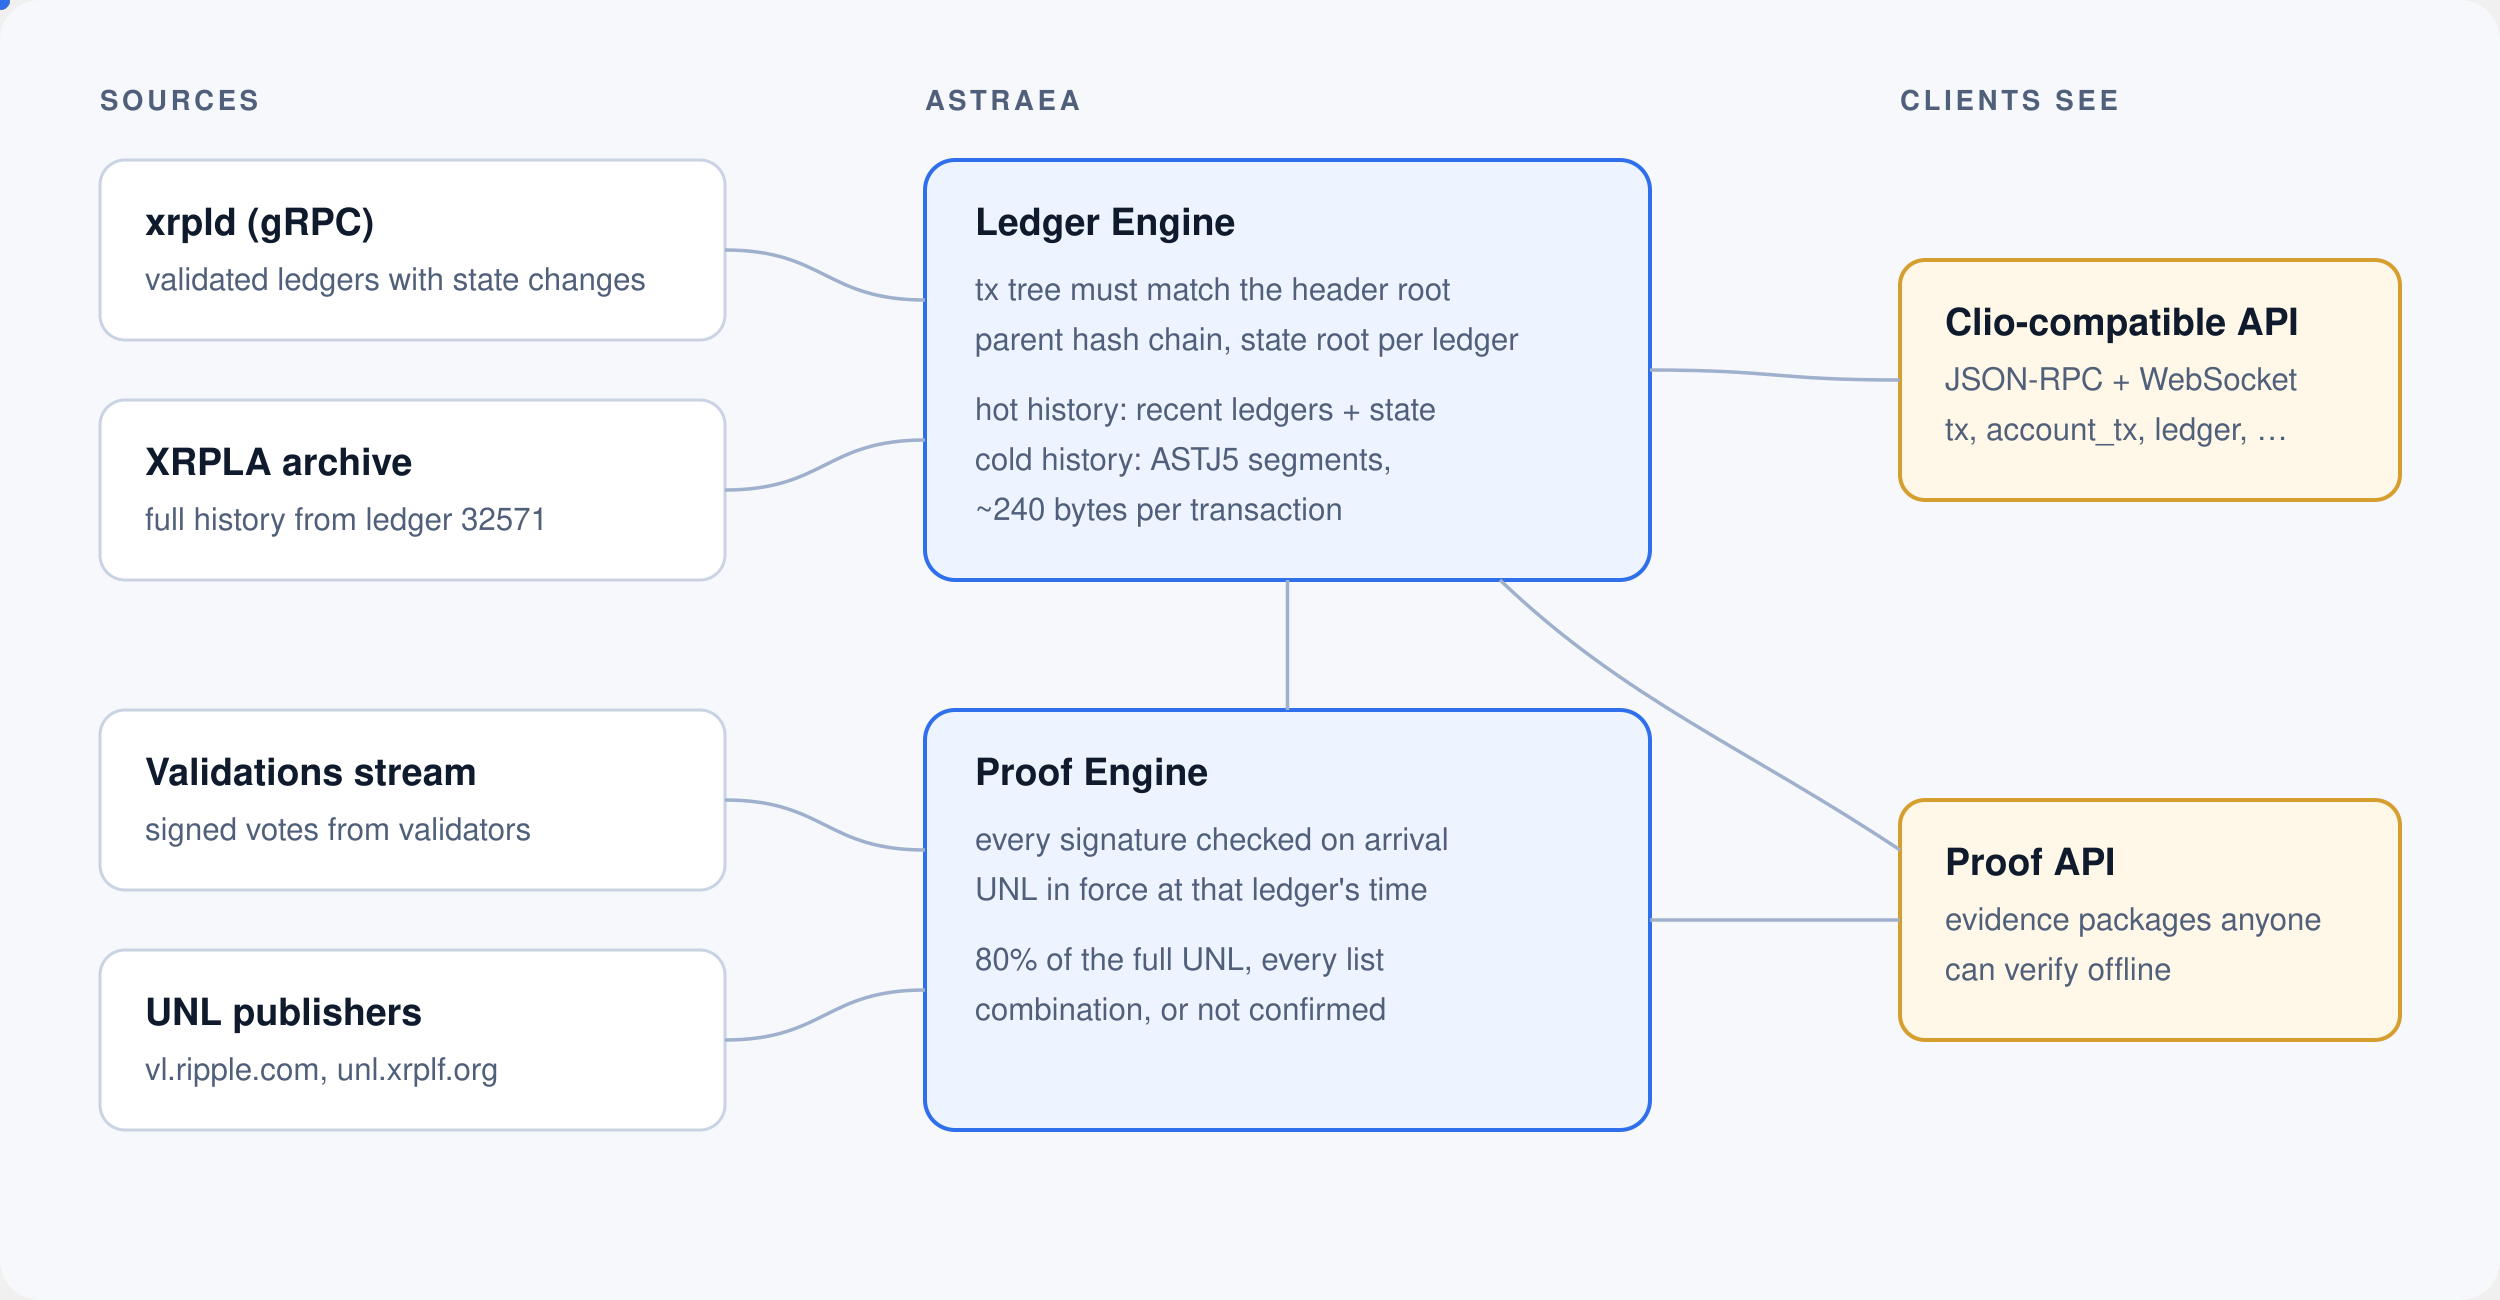
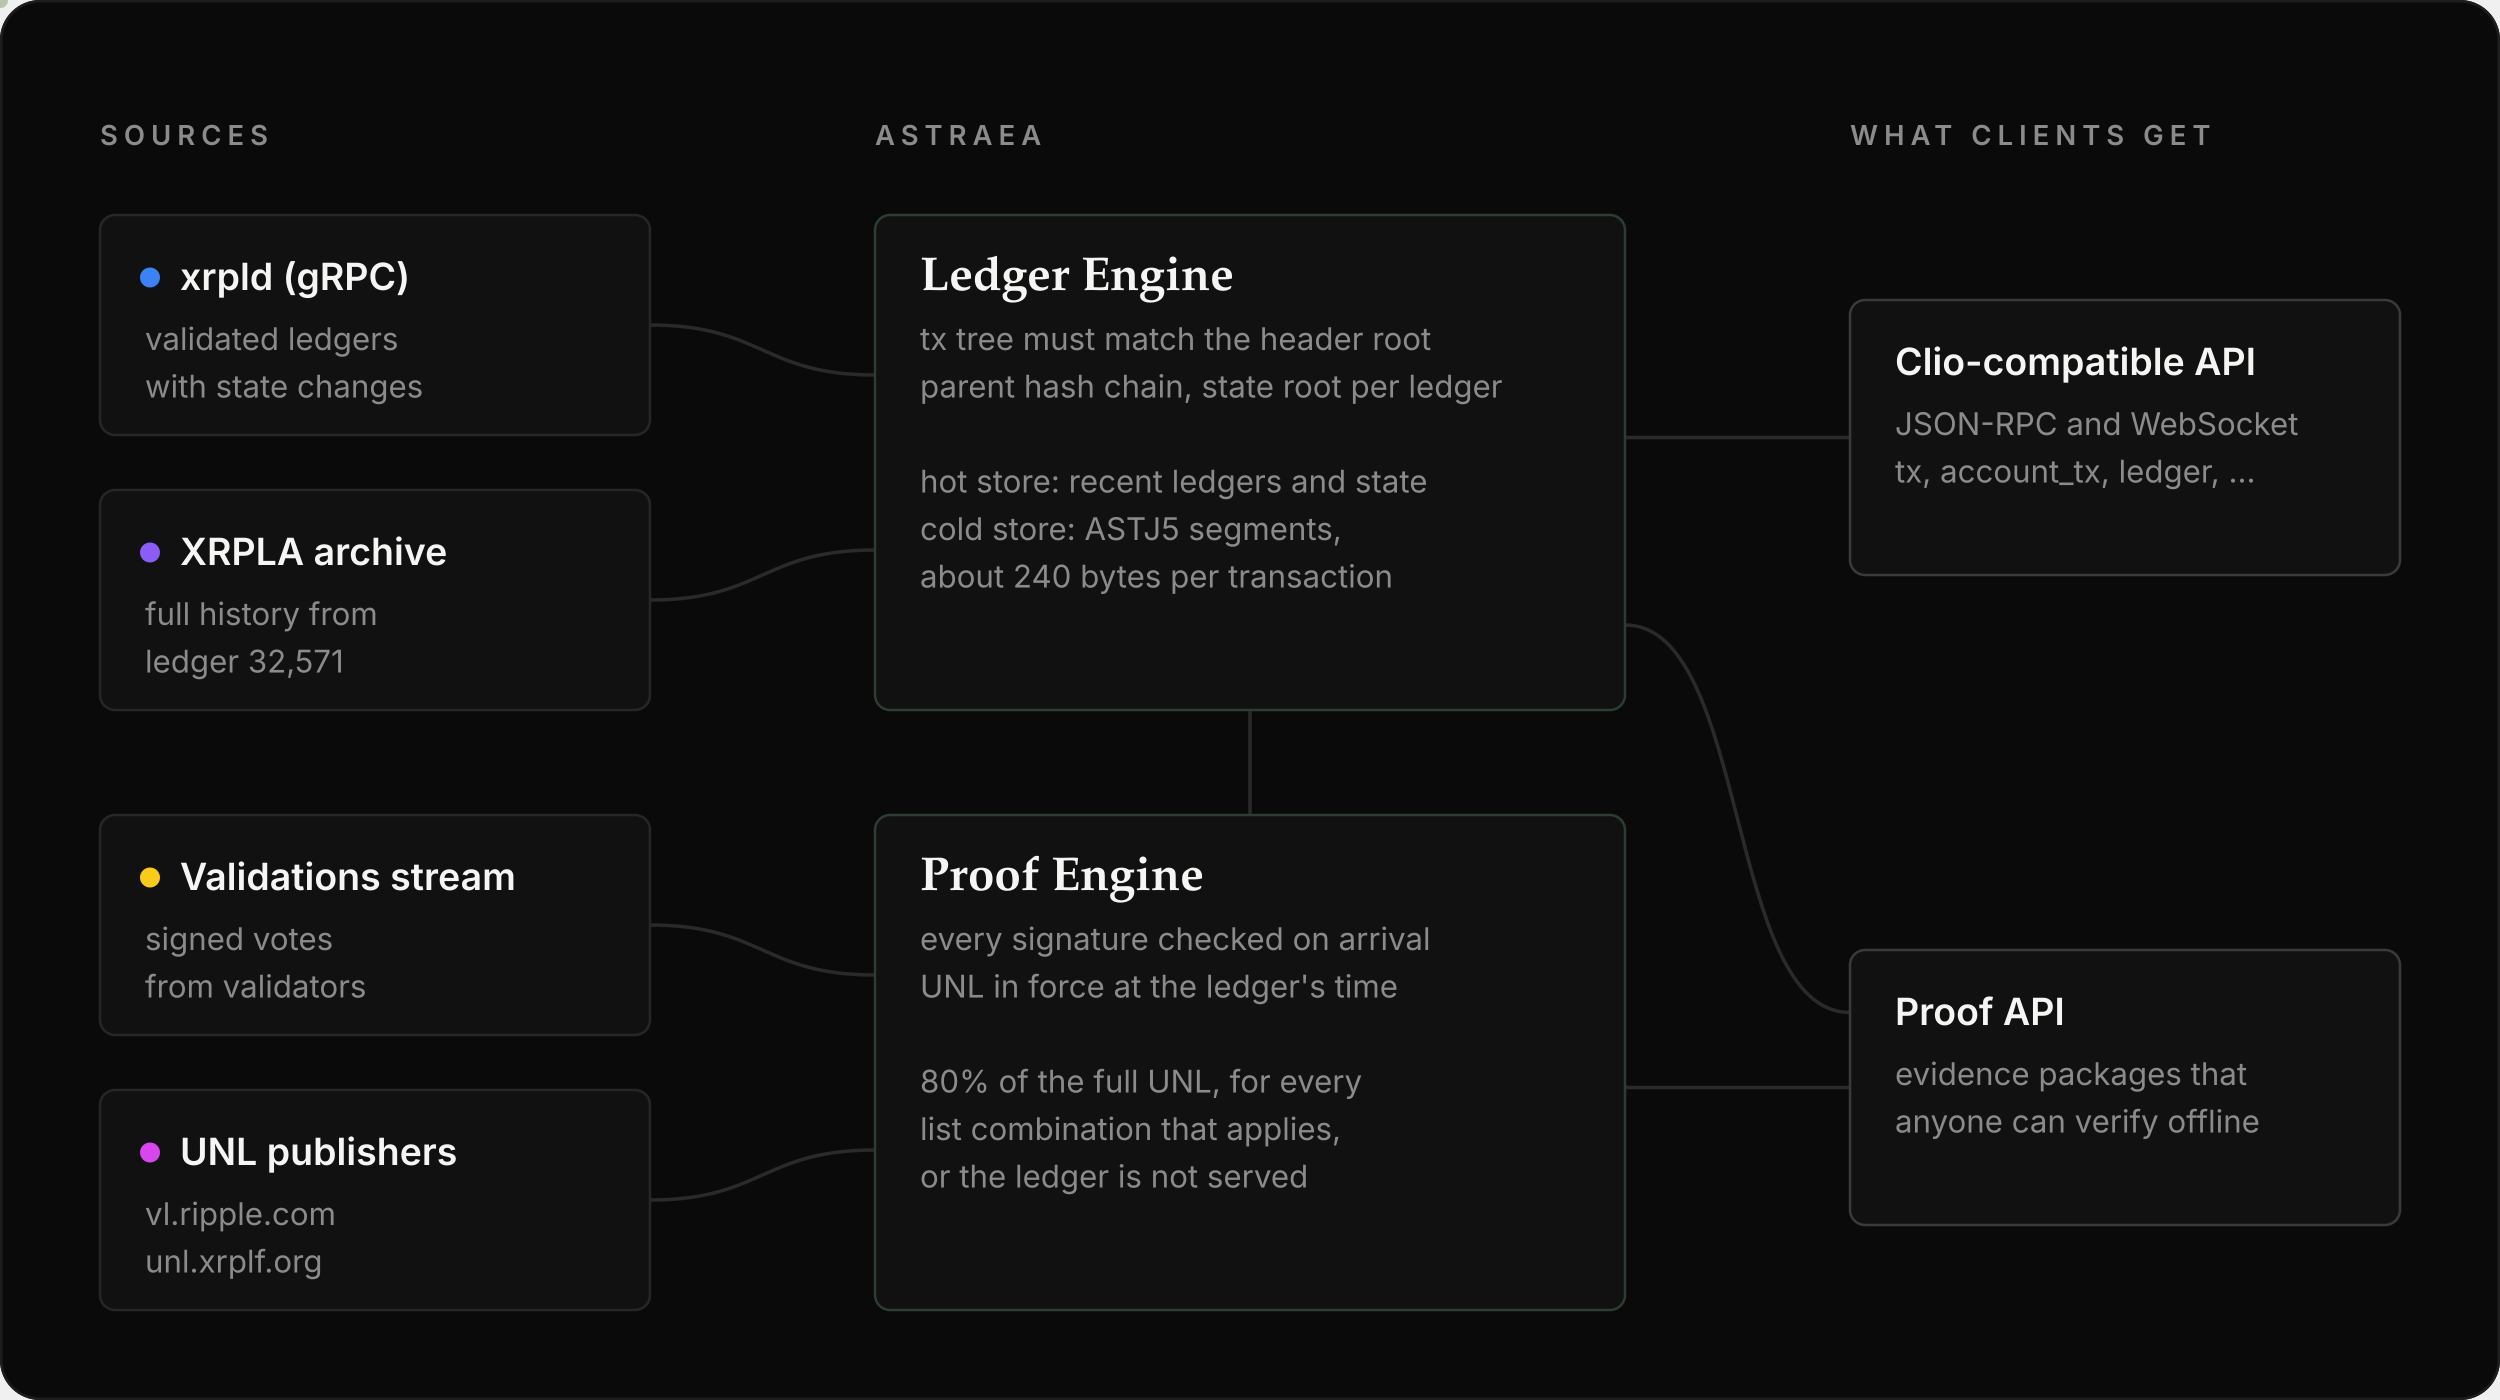
- <svg xmlns="http://www.w3.org/2000/svg" viewBox="0 0 1000 520" width="1000" height="520" role="img" aria-labelledby="t d">
+ <svg xmlns="http://www.w3.org/2000/svg" viewBox="0 0 1000 560" width="1000" height="560" role="img" aria-labelledby="t d">
  <style>
-     .bg { fill: #f6f8fb; }
-     .box { fill: #ffffff; stroke: #c9d3e3; stroke-width: 1.2; }
-     .core { fill: #eef4ff; stroke: #2f6fec; stroke-width: 1.6; }
-     .out { fill: #fff8e8; stroke: #d69e2e; stroke-width: 1.6; }
-     .h { fill: #0f1b2d; font: 600 15px -apple-system, BlinkMacSystemFont, "Segoe UI", Helvetica, Arial, sans-serif; }
-     .s { fill: #51607a; font: 400 12.5px -apple-system, BlinkMacSystemFont, "Segoe UI", Helvetica, Arial, sans-serif; }
-     .cap { fill: #51607a; font: 600 11px -apple-system, BlinkMacSystemFont, "Segoe UI", Helvetica, Arial, sans-serif; letter-spacing: 1.5px; }
-     .wire { stroke: #9fb0cc; stroke-width: 1.4; fill: none; }
-     .dot { fill: #2f6fec; }
-     .sig { fill: #f0b429; }
-     @media (prefers-color-scheme: dark) {
-       .bg { fill: #0b1220; }
-       .box { fill: #111b2e; stroke: #2a3a57; }
-       .core { fill: #12213d; stroke: #7aa7ff; }
-       .out { fill: #2a2112; stroke: #e0b44c; }
-       .h { fill: #eef3ff; }
-       .s, .cap { fill: #9fb0cc; }
-       .wire { stroke: #3c5076; }
-       .dot { fill: #7aa7ff; }
-     }
-   </style>
-   <rect class="bg" width="1000" height="520" rx="16" />
-   <text class="cap" x="40" y="44">SOURCES</text>
-   <text class="cap" x="370" y="44">ASTRAEA</text>
-   <text class="cap" x="760" y="44">CLIENTS SEE</text>
-   <rect class="box" x="40" y="64" width="250" height="72" rx="10" />
-   <text class="h" x="58" y="94">xrpld (gRPC)</text>
-   <text class="s" x="58" y="116">validated ledgers with state changes</text>
-   <rect class="box" x="40" y="160" width="250" height="72" rx="10" />
-   <text class="h" x="58" y="190">XRPLA archive</text>
-   <text class="s" x="58" y="212">full history from ledger 32571</text>
-   <rect class="box" x="40" y="284" width="250" height="72" rx="10" />
-   <text class="h" x="58" y="314">Validations stream</text>
-   <text class="s" x="58" y="336">signed votes from validators</text>
-   <rect class="box" x="40" y="380" width="250" height="72" rx="10" />
-   <text class="h" x="58" y="410">UNL publishers</text>
-   <text class="s" x="58" y="432">vl.ripple.com, unl.xrplf.org</text>
-   <rect class="core" x="370" y="64" width="290" height="168" rx="12" />
-   <text class="h" x="390" y="94">Ledger Engine</text>
-   <text class="s" x="390" y="120">tx tree must match the header root</text>
-   <text class="s" x="390" y="140">parent hash chain, state root per ledger</text>
-   <text class="s" x="390" y="168">hot history: recent ledgers + state</text>
-   <text class="s" x="390" y="188">cold history: ASTJ5 segments,</text>
-   <text class="s" x="390" y="208">~240 bytes per transaction</text>
-   <rect class="core" x="370" y="284" width="290" height="168" rx="12" />
-   <text class="h" x="390" y="314">Proof Engine</text>
-   <text class="s" x="390" y="340">every signature checked on arrival</text>
-   <text class="s" x="390" y="360">UNL in force at that ledger's time</text>
-   <text class="s" x="390" y="388">80% of the full UNL, every list</text>
-   <text class="s" x="390" y="408">combination, or not confirmed</text>
-   <rect class="out" x="760" y="104" width="200" height="96" rx="10" />
-   <text class="h" x="778" y="134">Clio-compatible API</text>
-   <text class="s" x="778" y="156">JSON-RPC + WebSocket</text>
-   <text class="s" x="778" y="176">tx, account_tx, ledger, …</text>
-   <rect class="out" x="760" y="320" width="200" height="96" rx="10" />
-   <text class="h" x="778" y="350">Proof API</text>
-   <text class="s" x="778" y="372">evidence packages anyone</text>
-   <text class="s" x="778" y="392">can verify offline</text>
-   <path id="w1" class="wire" d="M290 100 C330 100 330 120 370 120" />
-   <path id="w2" class="wire" d="M290 196 C330 196 330 176 370 176" />
-   <path id="w3" class="wire" d="M290 320 C330 320 330 340 370 340" />
-   <path id="w4" class="wire" d="M290 416 C330 416 330 396 370 396" />
-   <path id="w5" class="wire" d="M515 284 L515 232" />
-   <path id="w6" class="wire" d="M660 148 C710 148 710 152 760 152" />
-   <path id="w7" class="wire" d="M660 368 C710 368 710 368 760 368" />
-   <path id="w8" class="wire" d="M600 232 C650 280 700 300 760 340" />
-   <circle class="dot" r="4">
-     <animateMotion dur="2.2s" repeatCount="indefinite">
+     .serif { font-family: 'Tiempos Headline','Iowan Old Style','Palatino Linotype',Palatino,Georgia,'Times New Roman',serif; }
+     .sans { font-family: Inter,-apple-system,BlinkMacSystemFont,'Segoe UI',Helvetica,Arial,sans-serif; }
+     .mono { font-family: ui-monospace,'SF Mono',SFMono-Regular,Menlo,Consolas,monospace; }
+     @media (prefers-reduced-motion: reduce) { .m { animation: none !important; } }
+ </style>
+   <rect width="1000" height="560" rx="16" fill="#0a0a0a" />
+   <rect x=".5" y=".5" width="999" height="559" rx="15.5" fill="none" stroke="#1d1d1d" />
+   <text x="40" y="58" class="sans" font-size="11" font-weight="600" letter-spacing="2.4" fill="#8b8b8b">SOURCES</text>
+   <text x="350" y="58" class="sans" font-size="11" font-weight="600" letter-spacing="2.4" fill="#8b8b8b">ASTRAEA</text>
+   <text x="740" y="58" class="sans" font-size="11" font-weight="600" letter-spacing="2.4" fill="#8b8b8b">WHAT CLIENTS GET</text>
+   <path id="w1" d="M260 130 C305 130 305 150 350 150" fill="none" stroke="#2a2a2a" stroke-width="1.4" />
+   <path id="w2" d="M260 240 C305 240 305 220 350 220" fill="none" stroke="#2a2a2a" stroke-width="1.4" />
+   <path id="w3" d="M260 370 C305 370 305 390 350 390" fill="none" stroke="#2a2a2a" stroke-width="1.4" />
+   <path id="w4" d="M260 480 C305 480 305 460 350 460" fill="none" stroke="#2a2a2a" stroke-width="1.4" />
+   <path id="w5" d="M500 326 L500 284" fill="none" stroke="#2a2a2a" stroke-width="1.4" />
+   <path id="w6" d="M650 175 L740 175" fill="none" stroke="#2a2a2a" stroke-width="1.4" />
+   <path id="w7" d="M650 435 L740 435" fill="none" stroke="#2a2a2a" stroke-width="1.4" />
+   <path id="w8" d="M650 250 C700 250 690 405 740 405" fill="none" stroke="#2a2a2a" stroke-width="1.4" />
+   <rect x="40" y="86" width="220" height="88" rx="6" fill="#111111" stroke="#262626" />
+   <circle cx="60" cy="111" r="4" fill="#3b82f6" />
+   <text x="72" y="116" class="sans" font-size="15" font-weight="600" fill="#f5f5f4">xrpld (gRPC)</text>
+   <text x="58" y="140" class="sans" font-size="12.5" fill="#8b8b8b">validated ledgers</text>
+   <text x="58" y="159" class="sans" font-size="12.5" fill="#8b8b8b">with state changes</text>
+   <rect x="40" y="196" width="220" height="88" rx="6" fill="#111111" stroke="#262626" />
+   <circle cx="60" cy="221" r="4" fill="#8b5cf6" />
+   <text x="72" y="226" class="sans" font-size="15" font-weight="600" fill="#f5f5f4">XRPLA archive</text>
+   <text x="58" y="250" class="sans" font-size="12.5" fill="#8b8b8b">full history from</text>
+   <text x="58" y="269" class="sans" font-size="12.5" fill="#8b8b8b">ledger 32,571</text>
+   <rect x="40" y="326" width="220" height="88" rx="6" fill="#111111" stroke="#262626" />
+   <circle cx="60" cy="351" r="4" fill="#facc15" />
+   <text x="72" y="356" class="sans" font-size="15" font-weight="600" fill="#f5f5f4">Validations stream</text>
+   <text x="58" y="380" class="sans" font-size="12.5" fill="#8b8b8b">signed votes</text>
+   <text x="58" y="399" class="sans" font-size="12.5" fill="#8b8b8b">from validators</text>
+   <rect x="40" y="436" width="220" height="88" rx="6" fill="#111111" stroke="#262626" />
+   <circle cx="60" cy="461" r="4" fill="#d946ef" />
+   <text x="72" y="466" class="sans" font-size="15" font-weight="600" fill="#f5f5f4">UNL publishers</text>
+   <text x="58" y="490" class="sans" font-size="12.5" fill="#8b8b8b">vl.ripple.com</text>
+   <text x="58" y="509" class="sans" font-size="12.5" fill="#8b8b8b">unl.xrplf.org</text>
+   <rect x="350" y="86" width="300" height="198" rx="6" fill="#111111" stroke="#2c3d31" />
+   <text x="368" y="116" class="serif" font-size="19" font-weight="600" fill="#f5f5f4">Ledger Engine</text>
+   <text x="368" y="140" class="sans" font-size="12.5" fill="#8b8b8b">tx tree must match the header root</text>
+   <text x="368" y="159" class="sans" font-size="12.5" fill="#8b8b8b">parent hash chain, state root per ledger</text>
+   <text x="368" y="178" class="sans" font-size="12.5" fill="#8b8b8b" />
+   <text x="368" y="197" class="sans" font-size="12.5" fill="#8b8b8b">hot store: recent ledgers and state</text>
+   <text x="368" y="216" class="sans" font-size="12.5" fill="#8b8b8b">cold store: ASTJ5 segments,</text>
+   <text x="368" y="235" class="sans" font-size="12.5" fill="#8b8b8b">about 240 bytes per transaction</text>
+   <rect x="350" y="326" width="300" height="198" rx="6" fill="#111111" stroke="#2c3d31" />
+   <text x="368" y="356" class="serif" font-size="19" font-weight="600" fill="#f5f5f4">Proof Engine</text>
+   <text x="368" y="380" class="sans" font-size="12.5" fill="#8b8b8b">every signature checked on arrival</text>
+   <text x="368" y="399" class="sans" font-size="12.5" fill="#8b8b8b">UNL in force at the ledger's time</text>
+   <text x="368" y="418" class="sans" font-size="12.5" fill="#8b8b8b" />
+   <text x="368" y="437" class="sans" font-size="12.5" fill="#8b8b8b">80% of the full UNL, for every</text>
+   <text x="368" y="456" class="sans" font-size="12.5" fill="#8b8b8b">list combination that applies,</text>
+   <text x="368" y="475" class="sans" font-size="12.5" fill="#8b8b8b">or the ledger is not served</text>
+   <rect x="740" y="120" width="220" height="110" rx="6" fill="#111111" stroke="#3a3a3a" />
+   <text x="758" y="150" class="sans" font-size="15" font-weight="600" fill="#f5f5f4">Clio-compatible API</text>
+   <text x="758" y="174" class="sans" font-size="12.5" fill="#8b8b8b">JSON-RPC and WebSocket</text>
+   <text x="758" y="193" class="sans" font-size="12.5" fill="#8b8b8b">tx, account_tx, ledger, ...</text>
+   <rect x="740" y="380" width="220" height="110" rx="6" fill="#111111" stroke="#3a3a3a" />
+   <text x="758" y="410" class="sans" font-size="15" font-weight="600" fill="#f5f5f4">Proof API</text>
+   <text x="758" y="434" class="sans" font-size="12.5" fill="#8b8b8b">evidence packages that</text>
+   <text x="758" y="453" class="sans" font-size="12.5" fill="#8b8b8b">anyone can verify offline</text>
+   <circle r="3.2" fill="#3b82f6">
+     <animateMotion dur="2.0s" begin="0s" repeatCount="indefinite">
      <mpath href="#w1" />
    </animateMotion>
  </circle>
-   <circle class="dot" r="4">
-     <animateMotion dur="3.1s" begin=".7s" repeatCount="indefinite">
+   <circle r="3.2" fill="#8b5cf6">
+     <animateMotion dur="2.6s" begin="0.8s" repeatCount="indefinite">
      <mpath href="#w2" />
    </animateMotion>
  </circle>
-   <circle class="sig" r="4">
-     <animateMotion dur="1.6s" repeatCount="indefinite">
+   <circle r="3.2" fill="#facc15">
+     <animateMotion dur="1.5s" begin="0s" repeatCount="indefinite">
      <mpath href="#w3" />
    </animateMotion>
  </circle>
-   <circle class="sig" r="4">
-     <animateMotion dur="1.6s" begin=".5s" repeatCount="indefinite">
+   <circle r="3.2" fill="#facc15">
+     <animateMotion dur="1.5s" begin="0.8s" repeatCount="indefinite">
      <mpath href="#w3" />
    </animateMotion>
  </circle>
-   <circle class="sig" r="4">
-     <animateMotion dur="1.6s" begin="1.0s" repeatCount="indefinite">
-       <mpath href="#w3" />
-     </animateMotion>
-   </circle>
-   <circle class="dot" r="4">
-     <animateMotion dur="4s" begin="1.2s" repeatCount="indefinite">
+   <circle r="3.2" fill="#d946ef">
+     <animateMotion dur="3.0s" begin="0.5s" repeatCount="indefinite">
      <mpath href="#w4" />
    </animateMotion>
  </circle>
-   <circle class="sig" r="4">
-     <animateMotion dur="1.8s" begin=".3s" repeatCount="indefinite">
+   <circle r="3.2" fill="#22c55e">
+     <animateMotion dur="1.4s" begin="0.3s" repeatCount="indefinite">
      <mpath href="#w5" />
    </animateMotion>
  </circle>
-   <circle class="dot" r="4">
-     <animateMotion dur="1.4s" repeatCount="indefinite">
+   <circle r="3.2" fill="#f5f5f4">
+     <animateMotion dur="1.6s" begin="0s" repeatCount="indefinite">
      <mpath href="#w6" />
    </animateMotion>
  </circle>
-   <circle class="dot" r="4">
-     <animateMotion dur="1.4s" begin=".7s" repeatCount="indefinite">
+   <circle r="3.2" fill="#f5f5f4">
+     <animateMotion dur="1.6s" begin="0.8s" repeatCount="indefinite">
      <mpath href="#w6" />
    </animateMotion>
  </circle>
-   <circle class="sig" r="4">
-     <animateMotion dur="2s" begin=".4s" repeatCount="indefinite">
+   <circle r="3.2" fill="#f5f5f4">
+     <animateMotion dur="1.8s" begin="0.4s" repeatCount="indefinite">
      <mpath href="#w7" />
    </animateMotion>
  </circle>
-   <circle class="dot" r="4">
-     <animateMotion dur="2.6s" begin="1s" repeatCount="indefinite">
+   <circle r="3.2" fill="#b9c4a8">
+     <animateMotion dur="2.4s" begin="1s" repeatCount="indefinite">
      <mpath href="#w8" />
    </animateMotion>
  </circle>
</svg>
